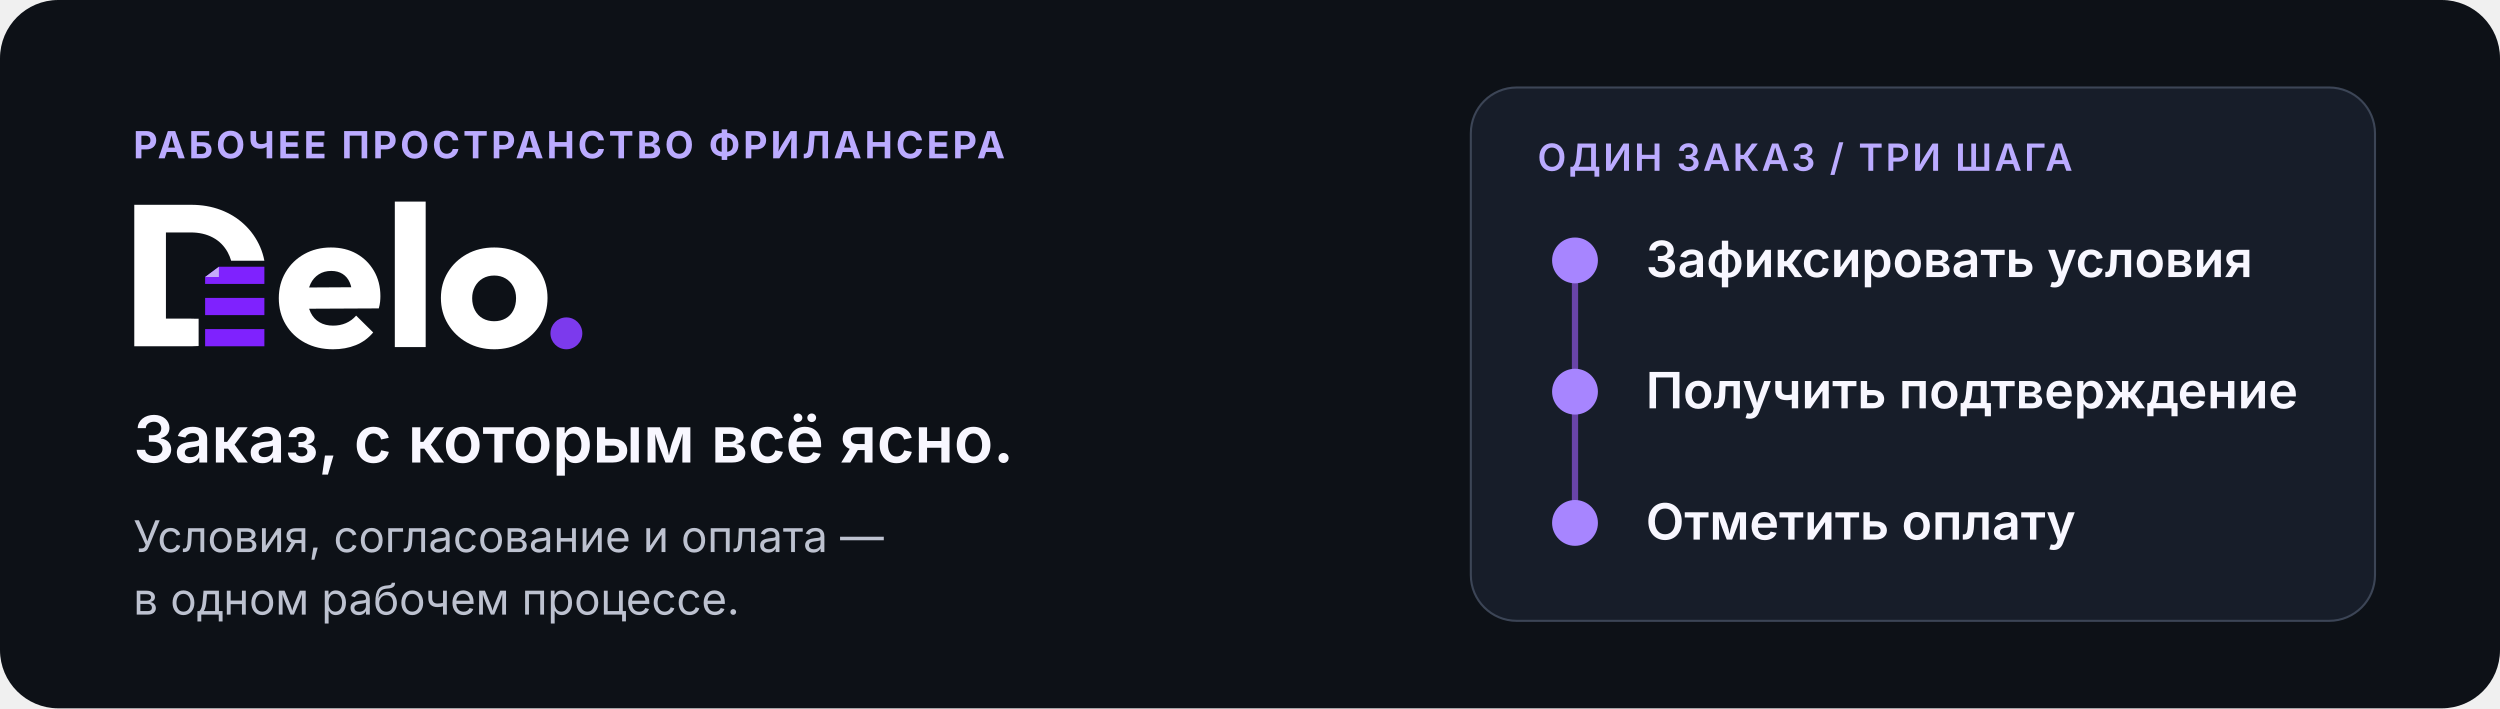
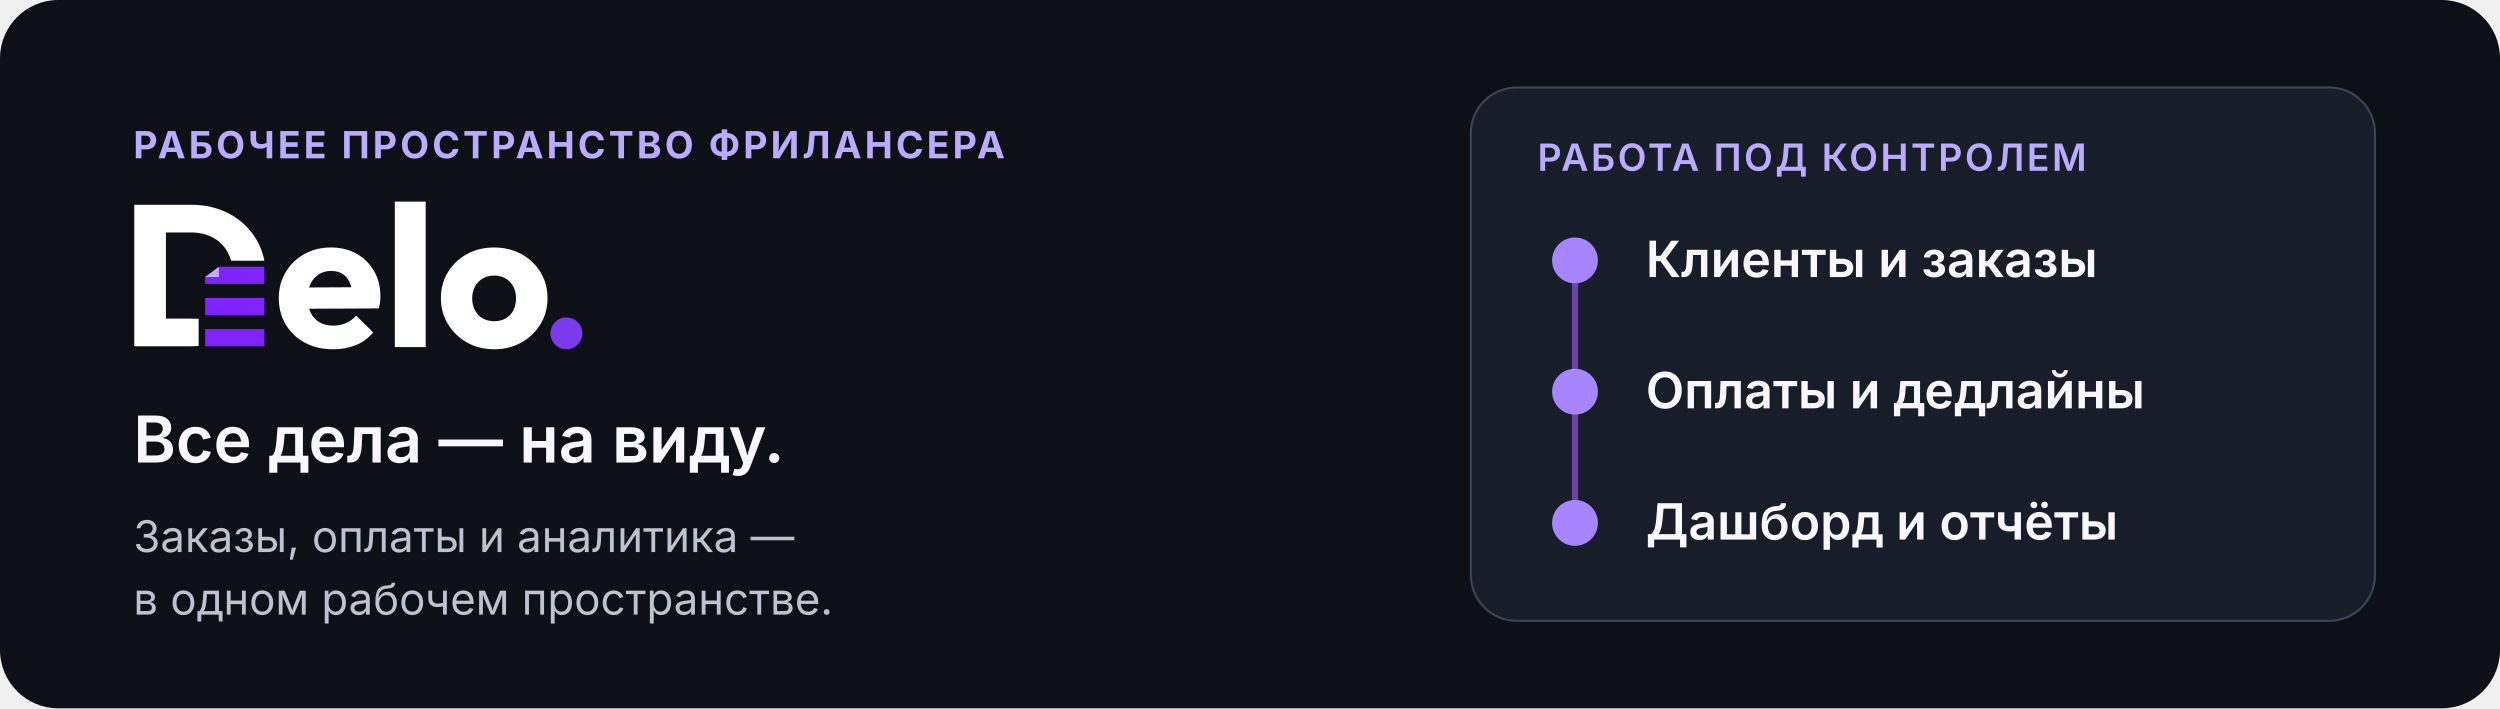
<svg xmlns="http://www.w3.org/2000/svg" width="1200" height="340" viewBox="0 0 1200 340" role="img" aria-labelledby="title desc">
  <rect width="1200" height="340" rx="28" fill="#0D1117" />
  <g id="identity" font-family="-apple-system, BlinkMacSystemFont, 'Segoe UI', sans-serif">
    <text x="64" y="76" fill="#BBABFF" font-size="18" font-weight="650" letter-spacing="1.5">РАБОЧЕЕ ПРОСТРАНСТВО ФРИЛАНСЕРА</text>
    <svg x="64" y="96" width="216" height="72" viewBox="92 188 658 218">
      <path d="M283.611,276.178h-48.573c-1.239-4.354-2.902-8.414-4.973-12.229-5.185-9.473-12.408-16.713-21.686-21.686-9.278-4.989-20.072-7.484-32.382-7.484h-36.328v126.007h36.328c3.995,0,7.499.329,11.479.138v39.908c-3.375.261-6.816.391-10.305.391h-83.793v-206.865h83.206c15.637,0,30.034,2.478,43.225,7.468,13.191,4.973,24.702,12.115,34.567,21.392,9.865,9.278,17.544,20.17,23.007,32.659,2.788,6.375,4.859,13.142,6.229,20.3Z" fill="#fff" />
      <rect x="196.963" y="376.094" width="86.648" height="25.129" fill="#7f22fe" />
      <rect x="196.963" y="330.508" width="86.648" height="25.129" fill="#7f22fe" />
      <polygon points="217.121 284.923 196.963 299.968 196.963 310.052 283.611 310.052 283.611 284.923 217.121 284.923" fill="#7f22fe" />
      <polygon points="217.121 284.923 196.963 299.968 217.121 299.968 217.121 284.923" fill="#c5aaf9" />
      <path d="M384.11,405.612c-15.433,0-29.108-3.177-41.021-9.523-11.918-6.345-21.294-15.186-28.129-26.518-6.84-11.326-10.255-24.219-10.255-38.677,0-14.064,3.319-26.709,9.962-37.945,6.638-11.231,15.722-20.071,27.25-26.518,11.524-6.446,24.512-9.669,38.97-9.669,14.257,0,26.76,3.031,37.505,9.083,10.741,6.057,19.237,14.458,25.492,25.199,6.249,10.745,9.376,23.052,9.376,36.919,0,2.738-.146,5.521-.439,8.351-.293,2.834-.93,6.007-1.905,9.523l-122.478.586v-31.059l103.139-.586-19.339,13.185c-.197-8.008-1.465-14.696-3.809-20.071-2.344-5.37-5.814-9.523-10.402-12.453-4.592-2.931-10.109-4.396-16.555-4.396-7.032,0-13.14,1.662-18.313,4.982-5.178,3.323-9.184,7.911-12.013,13.771-2.834,5.86-4.249,12.892-4.249,21.097s1.511,15.337,4.542,21.39c3.026,6.057,7.325,10.695,12.892,13.918s12.16,4.835,19.778,4.835c6.836,0,13.085-1.218,18.753-3.663,5.664-2.44,10.645-6.103,14.944-10.988l24.906,24.613c-7.032,8.401-15.53,14.605-25.492,18.606s-21.001,6.006-33.11,6.006Z" fill="#fff" />
      <path d="M474.354,402.389v-212.725h45.124v212.725h-45.124Z" fill="#fff" />
      <path d="M619.683,405.612c-14.848,0-28.13-3.319-39.85-9.962-11.72-6.638-21.001-15.625-27.836-26.957-6.84-11.326-10.255-24.026-10.255-38.091,0-13.867,3.369-26.371,10.109-37.505,6.739-11.134,15.968-19.97,27.689-26.518,11.72-6.542,25.098-9.816,40.143-9.816,14.651,0,27.881,3.224,39.703,9.669,11.817,6.446,21.143,15.287,27.982,26.518,6.836,11.235,10.256,23.784,10.256,37.652,0,14.262-3.42,27.007-10.256,38.238-6.839,11.235-16.114,20.172-27.835,26.811-11.721,6.643-25.007,9.962-39.849,9.962ZM619.683,364.591c6.248,0,11.817-1.365,16.702-4.102,4.88-2.734,8.643-6.689,11.28-11.867,2.637-5.173,3.955-11.084,3.955-17.727,0-6.446-1.368-12.16-4.102-17.141-2.737-4.981-6.497-8.886-11.28-11.72-4.79-2.83-10.307-4.248-16.555-4.248s-11.822,1.419-16.703,4.248c-4.885,2.834-8.694,6.79-11.427,11.867-2.738,5.082-4.102,10.745-4.102,16.994,0,6.643,1.364,12.554,4.102,17.727,2.733,5.178,6.542,9.133,11.427,11.867,4.88,2.737,10.448,4.102,16.703,4.102Z" fill="#fff" />
      <circle cx="725.211" cy="382.307" r="23.301" fill="#7c3aed" />
    </svg>
-     <text x="64" y="222" fill="#F8F7FF" font-size="31" font-weight="640">Заказ, с которым всё ясно.</text>
-     <text x="64" y="265" fill="#BDC2D0" font-size="21">Условия, согласование и оплата —</text>
-     <text x="64" y="295" fill="#BDC2D0" font-size="21">в одном рабочем процессе.</text>
+     <text x="64" y="222" fill="#F8F7FF" font-size="31" font-weight="640">Все дела — на виду.</text>
+     <text x="64" y="265" fill="#BDC2D0" font-size="21">Заказы, оплаты и аналитика —</text>
+     <text x="64" y="295" fill="#BDC2D0" font-size="21">в одном рабочем пространстве.</text>
  </g>
  <g id="order-process" font-family="-apple-system, BlinkMacSystemFont, 'Segoe UI', sans-serif">
    <rect x="706" y="42" width="434" height="256" rx="22" fill="#171D29" stroke="#3C4556" />
-     <text x="738" y="82" fill="#BBABFF" font-size="18" font-weight="640" letter-spacing="1.2">ОДИН ЗАКАЗ / ТРИ ШАГА</text>
+     <text x="738" y="82" fill="#BBABFF" font-size="18" font-weight="640" letter-spacing="1.2">РАБОТА ПОД КОНТРОЛЕМ</text>
    <path d="M756 123 V250" fill="none" stroke="#6944A8" stroke-width="3" stroke-linecap="round" />
    <circle cx="756" cy="125" r="11" fill="#A785FF" />
-     <text x="790" y="133" fill="#F8F7FF" font-size="24" font-weight="600">Зафиксировать условия</text>
+     <text x="790" y="133" fill="#F8F7FF" font-size="24" font-weight="600">Клиенты и заказы</text>
    <circle cx="756" cy="188" r="11" fill="#A785FF" />
-     <text x="790" y="196" fill="#F8F7FF" font-size="24" font-weight="600">Получить подтверждение</text>
+     <text x="790" y="196" fill="#F8F7FF" font-size="24" font-weight="600">Оплаты и дедлайны</text>
    <circle cx="756" cy="251" r="11" fill="#A785FF" />
-     <text x="790" y="259" fill="#F8F7FF" font-size="24" font-weight="600">Отметить оплату</text>
+     <text x="790" y="259" fill="#F8F7FF" font-size="24" font-weight="600">Дашборд и отчёты</text>
  </g>
</svg>
